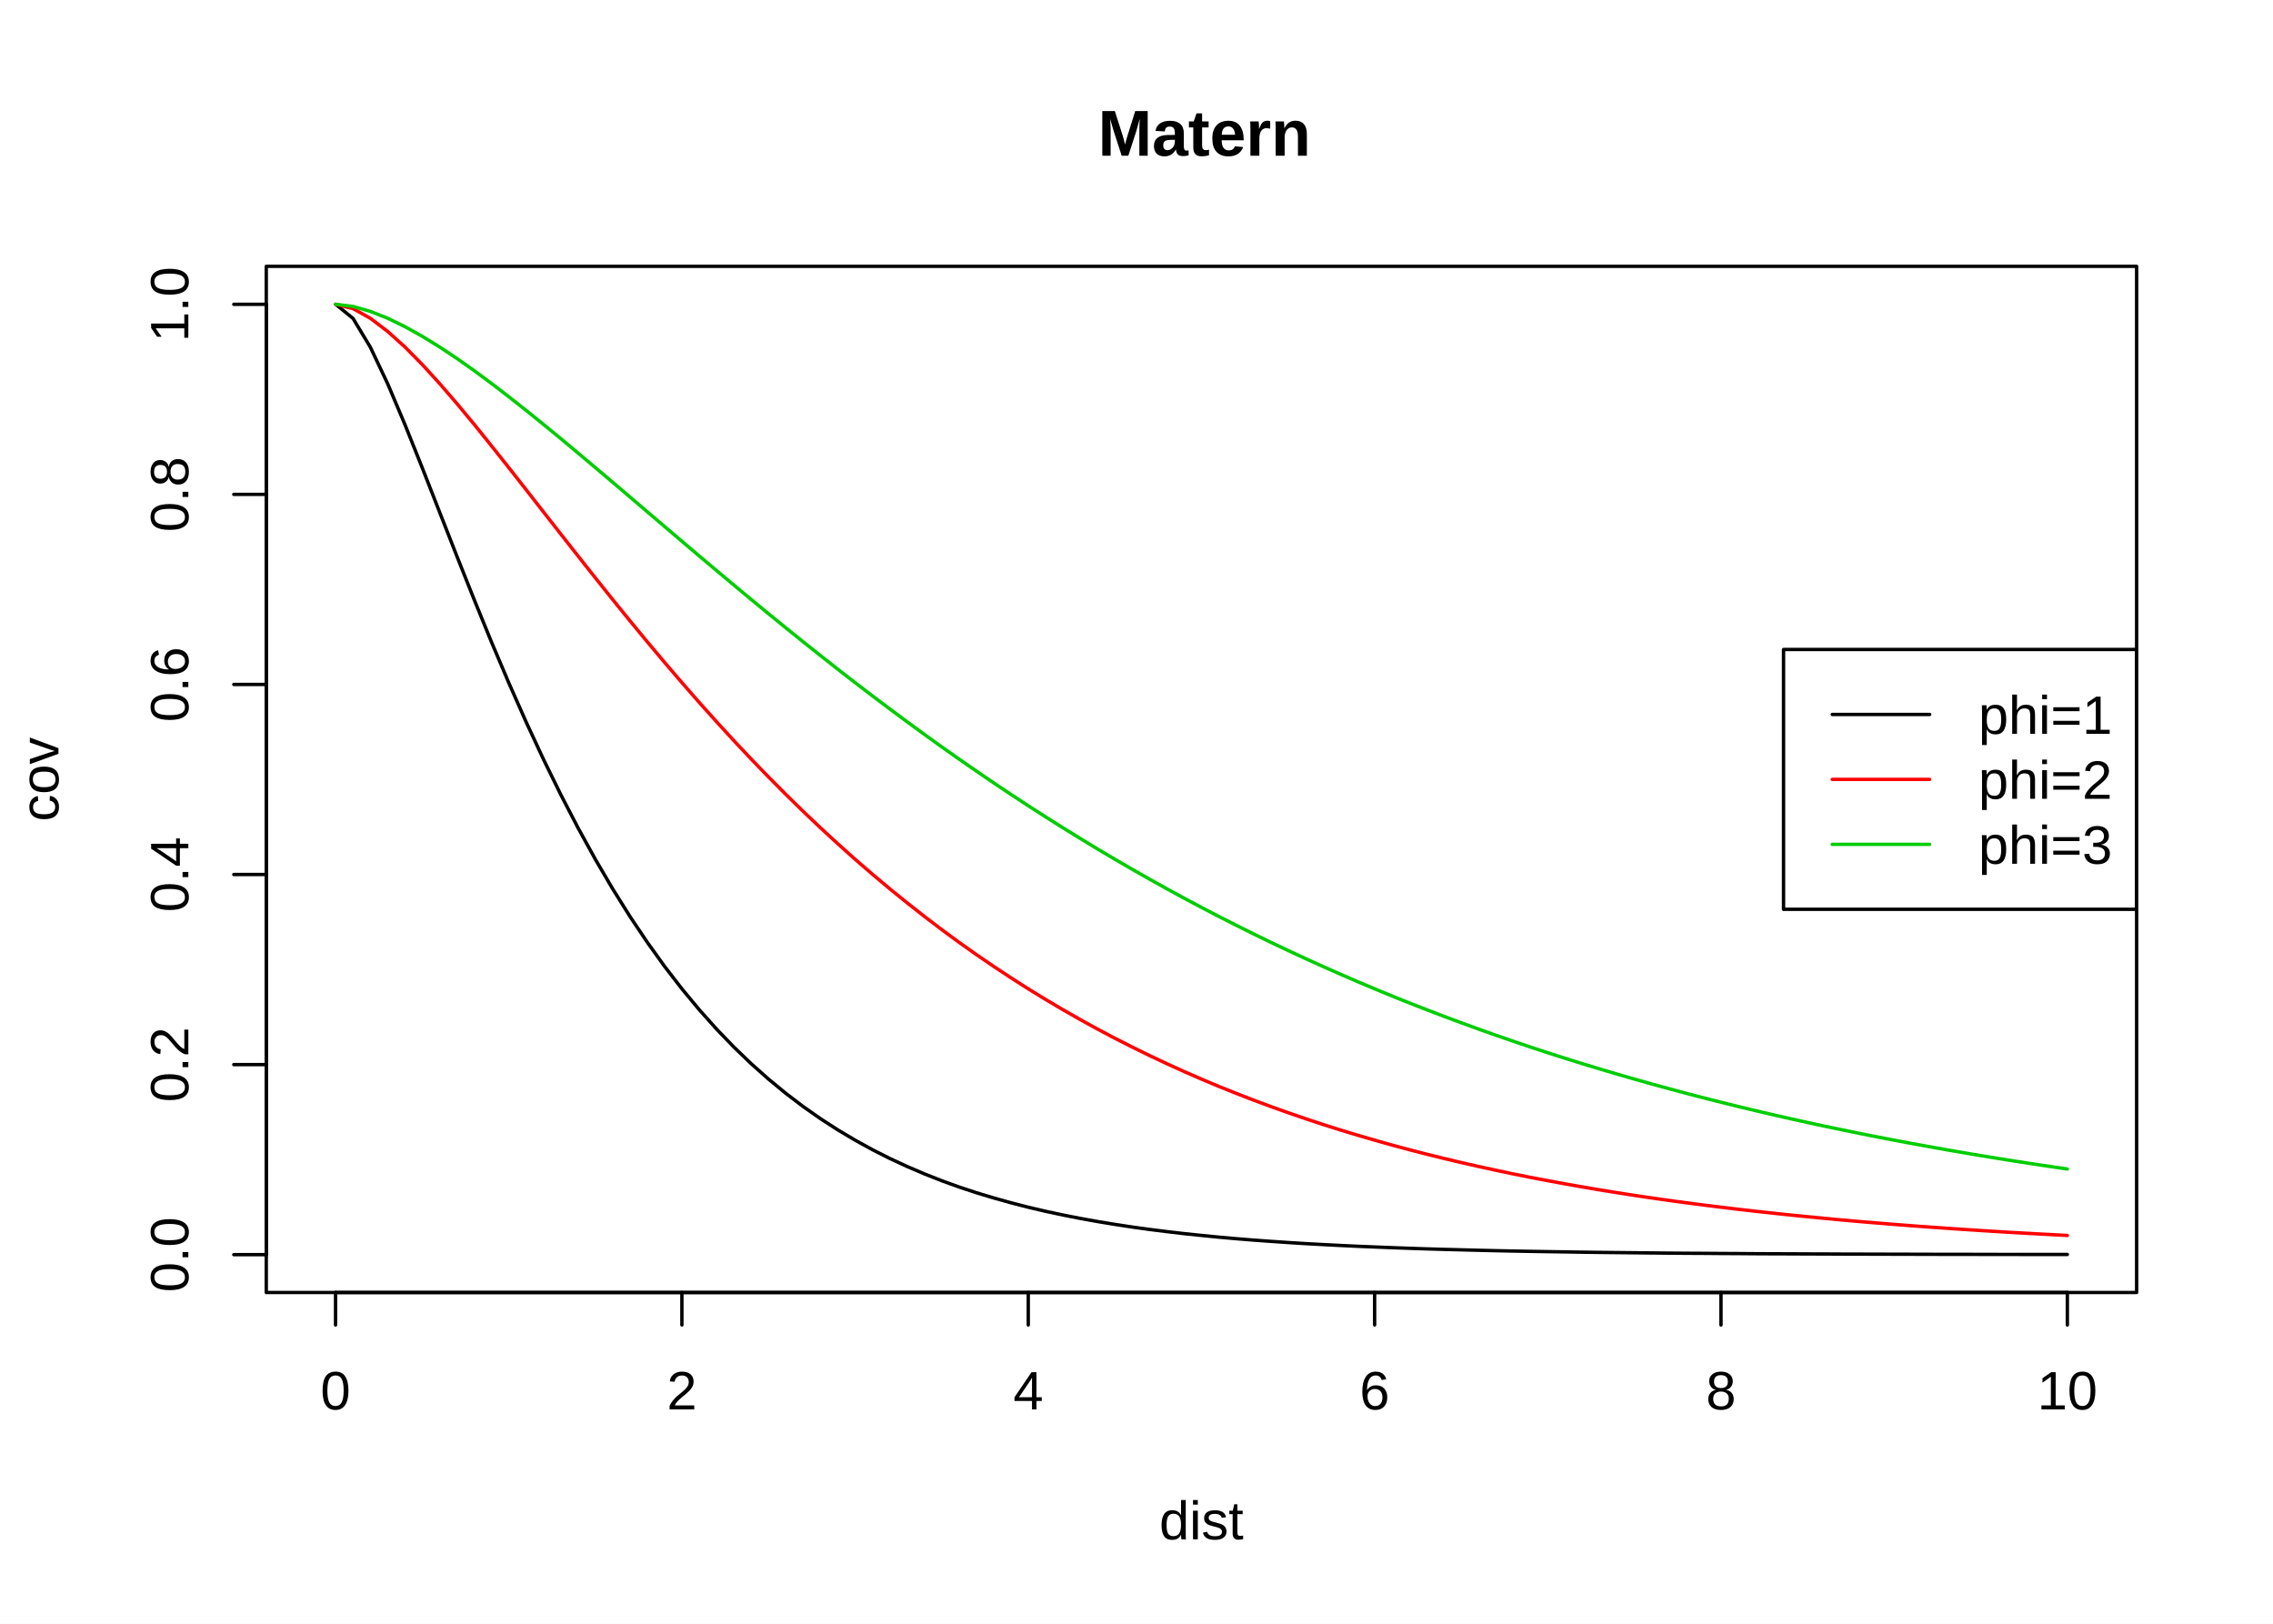
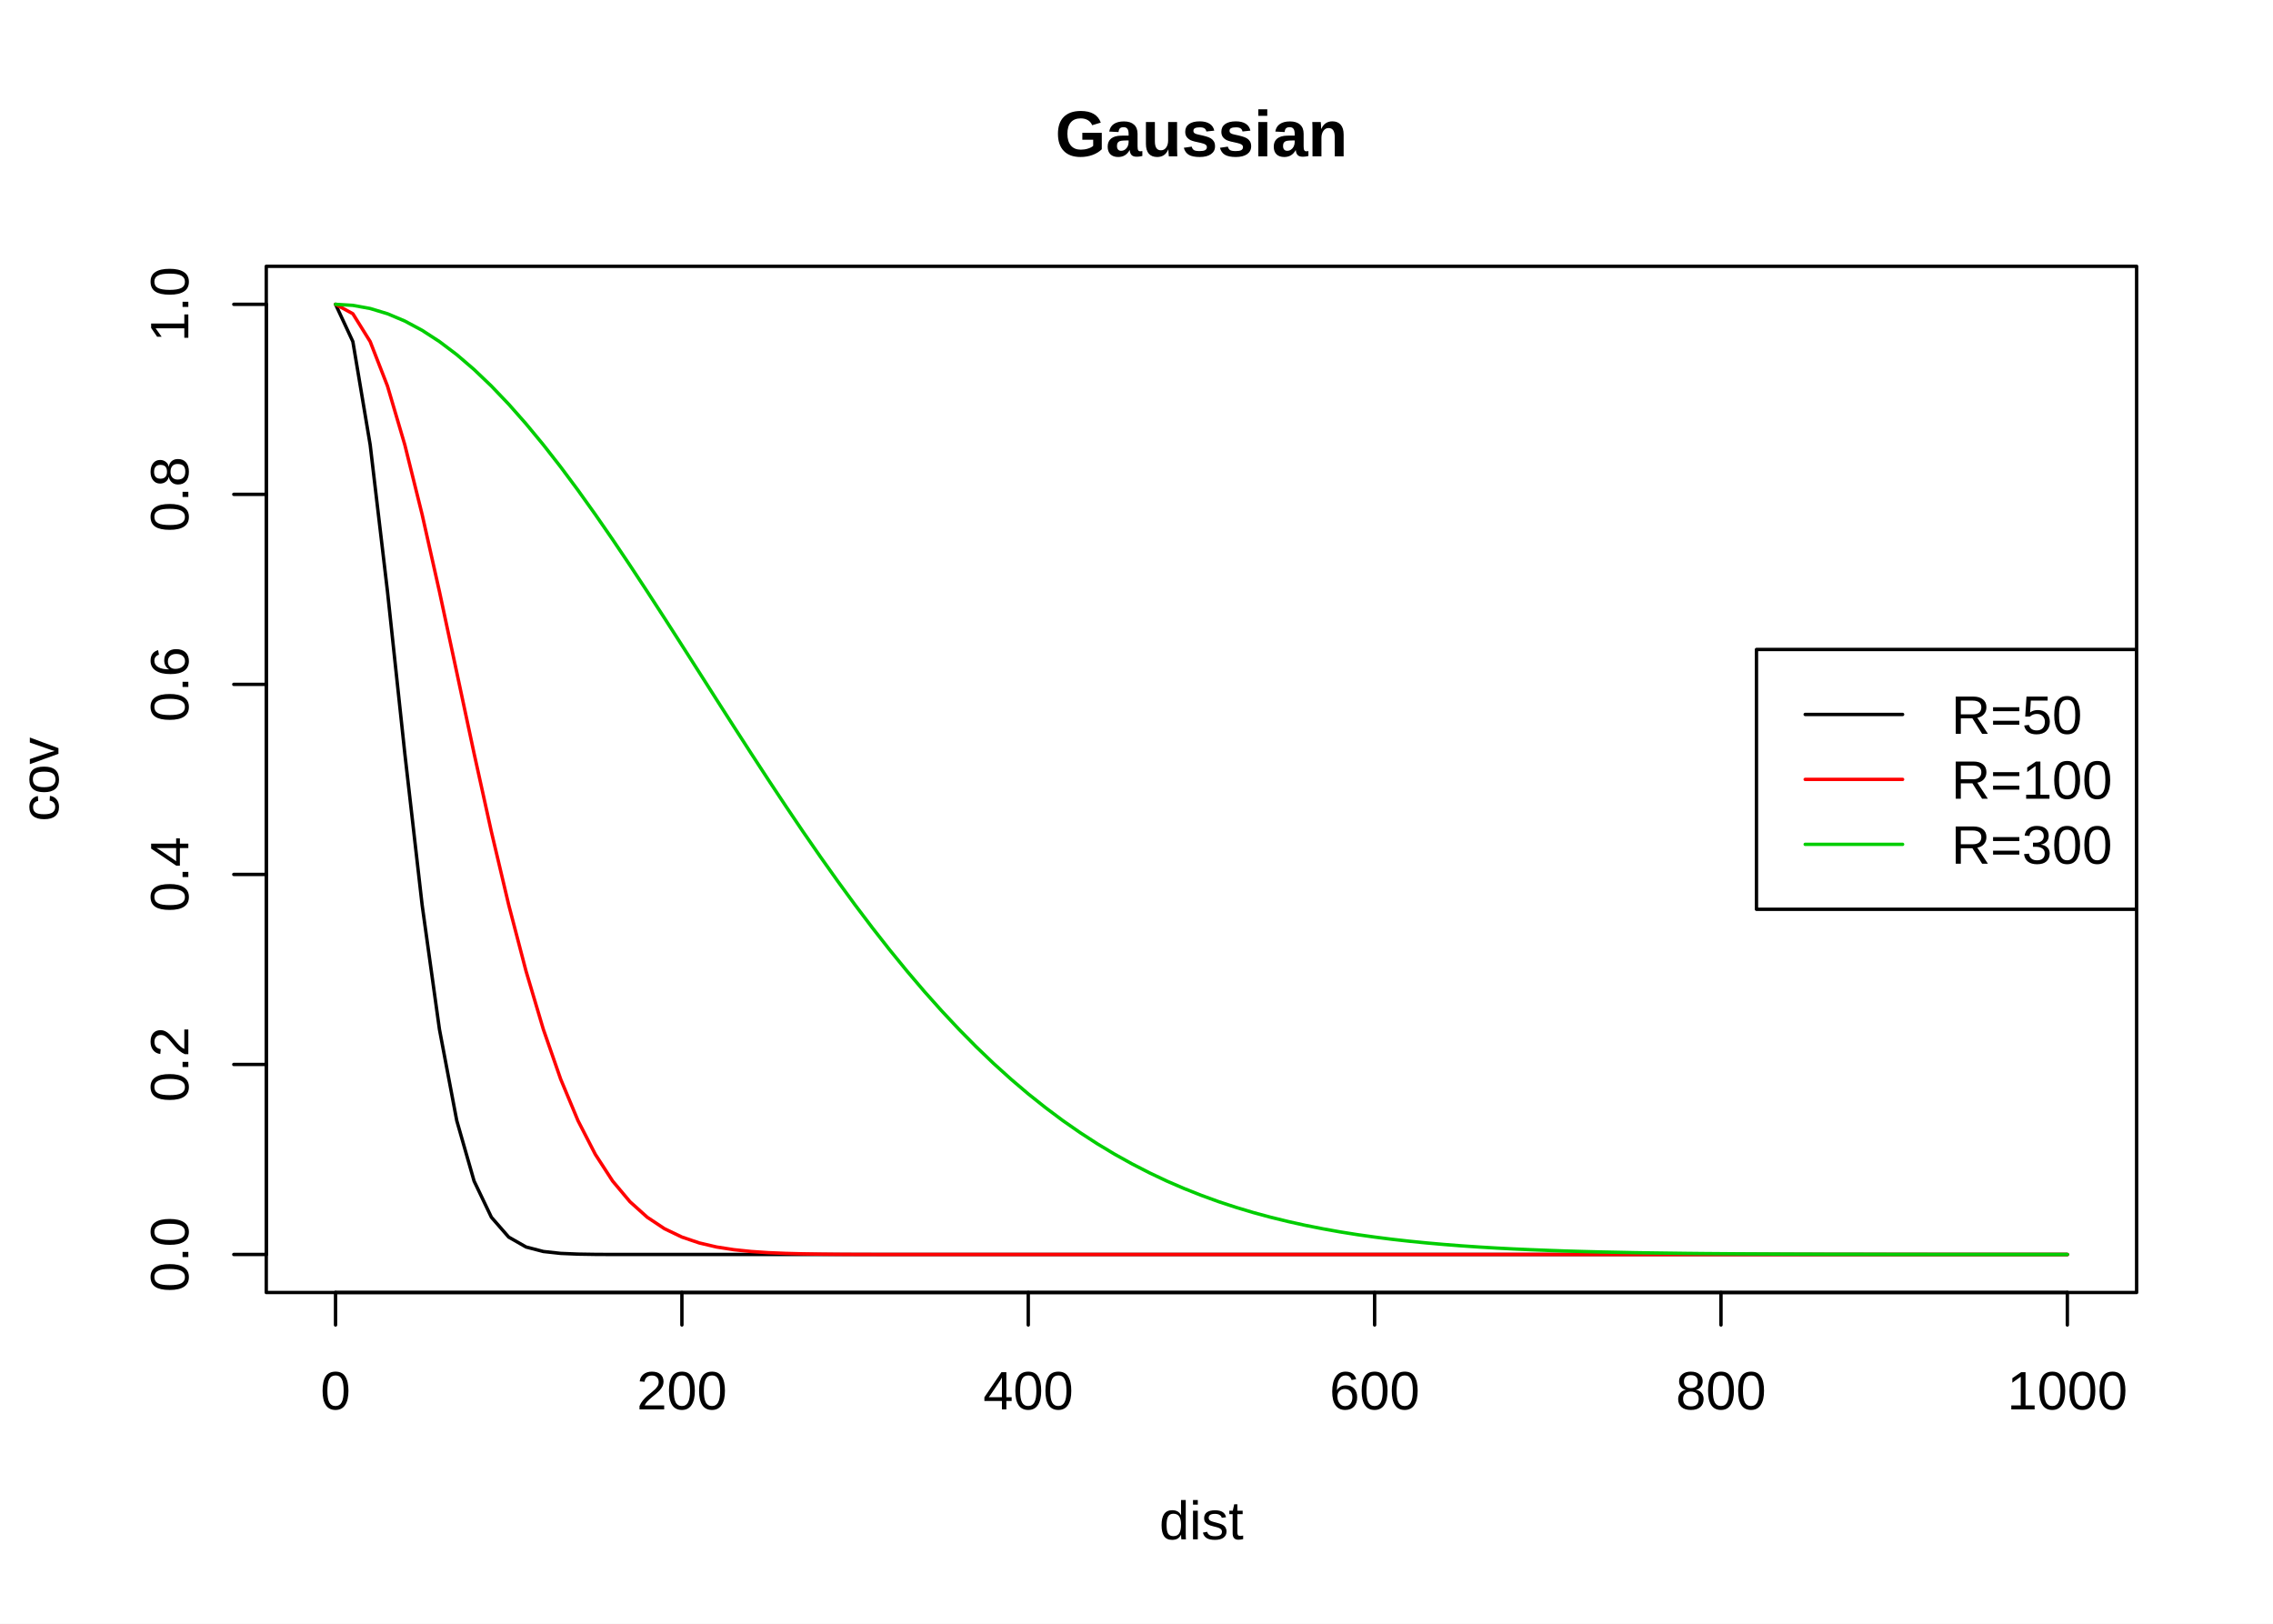
<svg xmlns="http://www.w3.org/2000/svg" viewBox="0 0 504.00 360.00">
  <defs>
    <style type="text/css">
-     line, polyline, path, rect, circle {
+     line, polyline, polygon, path, rect, circle {
      fill: none;
      stroke: #000000;
      stroke-linecap: round;
      stroke-linejoin: round;
      stroke-miterlimit: 10.00;
    }
  </style>
  </defs>
  <rect width="100%" height="100%" style="stroke: none; fill: #FFFFFF;" />
  <defs>
    <clipPath id="cpNTkuMDR8NDczLjc2fDI4Ni41Nnw1OS4wNA==">
      <rect x="59.04" y="59.04" width="414.72" height="227.52" />
    </clipPath>
  </defs>
-   <polyline points="74.44,67.47 78.28,70.60 82.12,76.98 85.96,85.08 89.80,94.16 93.64,103.75 97.48,113.56 101.32,123.35 105.16,132.99 108.99,142.38 112.83,151.43 116.67,160.10 120.51,168.36 124.35,176.19 128.19,183.59 132.03,190.56 135.87,197.10 139.71,203.23 143.55,208.95 147.39,214.30 151.23,219.27 155.07,223.89 158.91,228.19 162.75,232.17 166.59,235.86 170.43,239.27 174.27,242.43 178.11,245.35 181.95,248.04 185.79,250.52 189.63,252.80 193.47,254.91 197.31,256.85 201.15,258.63 204.99,260.27 208.82,261.78 212.66,263.17 216.50,264.44 220.34,265.60 224.18,266.67 228.02,267.66 231.86,268.56 235.70,269.38 239.54,270.14 243.38,270.83 247.22,271.46 251.06,272.05 254.90,272.58 258.74,273.06 262.58,273.51 266.42,273.91 270.26,274.29 274.10,274.63 277.94,274.94 281.78,275.22 285.62,275.48 289.46,275.72 293.30,275.93 297.14,276.13 300.98,276.31 304.82,276.47 308.65,276.62 312.49,276.76 316.33,276.89 320.17,277.00 324.01,277.10 327.85,277.20 331.69,277.29 335.53,277.37 339.37,277.44 343.21,277.50 347.05,277.56 350.89,277.62 354.73,277.67 358.57,277.71 362.41,277.75 366.25,277.79 370.09,277.83 373.93,277.86 377.77,277.88 381.61,277.91 385.45,277.93 389.29,277.96 393.13,277.98 396.97,277.99 400.81,278.01 404.65,278.02 408.48,278.04 412.32,278.05 416.16,278.06 420.00,278.07 423.84,278.08 427.68,278.09 431.52,278.10 435.36,278.10 439.20,278.11 443.04,278.12 446.88,278.12 450.72,278.13 454.56,278.13 458.40,278.13 " style="stroke-width: 0.75;" clip-path="url(#cpNTkuMDR8NDczLjc2fDI4Ni41Nnw1OS4wNA==)" />
+   <polyline points="74.40,67.47 78.24,75.73 82.08,98.62 85.92,131.16 89.76,167.05 93.60,200.64 97.44,228.22 101.28,248.46 105.12,261.85 108.96,269.88 112.80,274.28 116.64,276.47 120.48,277.47 124.32,277.89 128.16,278.05 132.00,278.11 135.84,278.13 139.68,278.13 143.52,278.13 147.36,278.13 151.20,278.13 155.04,278.13 158.88,278.13 162.72,278.13 166.56,278.13 170.40,278.13 174.24,278.13 178.08,278.13 181.92,278.13 185.76,278.13 189.60,278.13 193.44,278.13 197.28,278.13 201.12,278.13 204.96,278.13 208.80,278.13 212.64,278.13 216.48,278.13 220.32,278.13 224.16,278.13 228.00,278.13 231.84,278.13 235.68,278.13 239.52,278.13 243.36,278.13 247.20,278.13 251.04,278.13 254.88,278.13 258.72,278.13 262.56,278.13 266.40,278.13 270.24,278.13 274.08,278.13 277.92,278.13 281.76,278.13 285.60,278.13 289.44,278.13 293.28,278.13 297.12,278.13 300.96,278.13 304.80,278.13 308.64,278.13 312.48,278.13 316.32,278.13 320.16,278.13 324.00,278.13 327.84,278.13 331.68,278.13 335.52,278.13 339.36,278.13 343.20,278.13 347.04,278.13 350.88,278.13 354.72,278.13 358.56,278.13 362.40,278.13 366.24,278.13 370.08,278.13 373.92,278.13 377.76,278.13 381.60,278.13 385.44,278.13 389.28,278.13 393.12,278.13 396.96,278.13 400.80,278.13 404.64,278.13 408.48,278.13 412.32,278.13 416.16,278.13 420.00,278.13 423.84,278.13 427.68,278.13 431.52,278.13 435.36,278.13 439.20,278.13 443.04,278.13 446.88,278.13 450.72,278.13 454.56,278.13 458.40,278.13 " style="stroke-width: 0.75;" clip-path="url(#cpNTkuMDR8NDczLjc2fDI4Ni41Nnw1OS4wNA==)" />
  <defs>
-     <clipPath id="cpMHw1MDR8MzYwfDA=">
+     <clipPath id="cpMC4wMHw1MDQuMDB8MzYwLjAwfDAuMDA=">
      <rect x="0.00" y="0.00" width="504.00" height="360.00" />
    </clipPath>
  </defs>
-   <line x1="74.40" y1="286.56" x2="458.40" y2="286.56" style="stroke-width: 0.75;" clip-path="url(#cpMHw1MDR8MzYwfDA=)" />
-   <line x1="74.40" y1="286.56" x2="74.40" y2="293.76" style="stroke-width: 0.75;" clip-path="url(#cpMHw1MDR8MzYwfDA=)" />
-   <line x1="151.20" y1="286.56" x2="151.20" y2="293.76" style="stroke-width: 0.75;" clip-path="url(#cpMHw1MDR8MzYwfDA=)" />
-   <line x1="228.00" y1="286.56" x2="228.00" y2="293.76" style="stroke-width: 0.75;" clip-path="url(#cpMHw1MDR8MzYwfDA=)" />
-   <line x1="304.80" y1="286.56" x2="304.80" y2="293.76" style="stroke-width: 0.75;" clip-path="url(#cpMHw1MDR8MzYwfDA=)" />
-   <line x1="381.60" y1="286.56" x2="381.60" y2="293.76" style="stroke-width: 0.75;" clip-path="url(#cpMHw1MDR8MzYwfDA=)" />
-   <line x1="458.40" y1="286.56" x2="458.40" y2="293.76" style="stroke-width: 0.75;" clip-path="url(#cpMHw1MDR8MzYwfDA=)" />
-   <g clip-path="url(#cpMHw1MDR8MzYwfDA=)">
+   <line x1="74.40" y1="286.56" x2="458.40" y2="286.56" style="stroke-width: 0.75;" clip-path="url(#cpMC4wMHw1MDQuMDB8MzYwLjAwfDAuMDA=)" />
+   <line x1="74.40" y1="286.56" x2="74.40" y2="293.76" style="stroke-width: 0.75;" clip-path="url(#cpMC4wMHw1MDQuMDB8MzYwLjAwfDAuMDA=)" />
+   <line x1="151.20" y1="286.56" x2="151.20" y2="293.76" style="stroke-width: 0.75;" clip-path="url(#cpMC4wMHw1MDQuMDB8MzYwLjAwfDAuMDA=)" />
+   <line x1="228.00" y1="286.56" x2="228.00" y2="293.76" style="stroke-width: 0.75;" clip-path="url(#cpMC4wMHw1MDQuMDB8MzYwLjAwfDAuMDA=)" />
+   <line x1="304.80" y1="286.56" x2="304.80" y2="293.76" style="stroke-width: 0.75;" clip-path="url(#cpMC4wMHw1MDQuMDB8MzYwLjAwfDAuMDA=)" />
+   <line x1="381.60" y1="286.56" x2="381.60" y2="293.76" style="stroke-width: 0.75;" clip-path="url(#cpMC4wMHw1MDQuMDB8MzYwLjAwfDAuMDA=)" />
+   <line x1="458.40" y1="286.56" x2="458.40" y2="293.76" style="stroke-width: 0.75;" clip-path="url(#cpMC4wMHw1MDQuMDB8MzYwLjAwfDAuMDA=)" />
+   <g clip-path="url(#cpMC4wMHw1MDQuMDB8MzYwLjAwfDAuMDA=)">
    <text x="71.06" y="312.48" style="font-size: 12.00px; font-family: Arial;" textLength="6.67px" lengthAdjust="spacingAndGlyphs">0</text>
  </g>
-   <g clip-path="url(#cpMHw1MDR8MzYwfDA=)">
-     <text x="147.86" y="312.48" style="font-size: 12.00px; font-family: Arial;" textLength="6.67px" lengthAdjust="spacingAndGlyphs">2</text>
+   <g clip-path="url(#cpMC4wMHw1MDQuMDB8MzYwLjAwfDAuMDA=)">
+     <text x="141.19" y="312.48" style="font-size: 12.00px; font-family: Arial;" textLength="20.02px" lengthAdjust="spacingAndGlyphs">200</text>
  </g>
-   <g clip-path="url(#cpMHw1MDR8MzYwfDA=)">
-     <text x="224.66" y="312.48" style="font-size: 12.00px; font-family: Arial;" textLength="6.67px" lengthAdjust="spacingAndGlyphs">4</text>
+   <g clip-path="url(#cpMC4wMHw1MDQuMDB8MzYwLjAwfDAuMDA=)">
+     <text x="217.99" y="312.48" style="font-size: 12.00px; font-family: Arial;" textLength="20.02px" lengthAdjust="spacingAndGlyphs">400</text>
  </g>
-   <g clip-path="url(#cpMHw1MDR8MzYwfDA=)">
-     <text x="301.46" y="312.48" style="font-size: 12.00px; font-family: Arial;" textLength="6.67px" lengthAdjust="spacingAndGlyphs">6</text>
+   <g clip-path="url(#cpMC4wMHw1MDQuMDB8MzYwLjAwfDAuMDA=)">
+     <text x="294.79" y="312.48" style="font-size: 12.00px; font-family: Arial;" textLength="20.02px" lengthAdjust="spacingAndGlyphs">600</text>
  </g>
-   <g clip-path="url(#cpMHw1MDR8MzYwfDA=)">
-     <text x="378.26" y="312.48" style="font-size: 12.00px; font-family: Arial;" textLength="6.67px" lengthAdjust="spacingAndGlyphs">8</text>
+   <g clip-path="url(#cpMC4wMHw1MDQuMDB8MzYwLjAwfDAuMDA=)">
+     <text x="371.59" y="312.48" style="font-size: 12.00px; font-family: Arial;" textLength="20.02px" lengthAdjust="spacingAndGlyphs">800</text>
  </g>
-   <g clip-path="url(#cpMHw1MDR8MzYwfDA=)">
-     <text x="451.73" y="312.48" style="font-size: 12.00px; font-family: Arial;" textLength="13.35px" lengthAdjust="spacingAndGlyphs">10</text>
+   <g clip-path="url(#cpMC4wMHw1MDQuMDB8MzYwLjAwfDAuMDA=)">
+     <text x="445.05" y="312.48" style="font-size: 12.00px; font-family: Arial;" textLength="26.70px" lengthAdjust="spacingAndGlyphs">1000</text>
  </g>
-   <line x1="59.04" y1="278.17" x2="59.04" y2="67.47" style="stroke-width: 0.75;" clip-path="url(#cpMHw1MDR8MzYwfDA=)" />
-   <line x1="59.04" y1="278.17" x2="51.84" y2="278.17" style="stroke-width: 0.75;" clip-path="url(#cpMHw1MDR8MzYwfDA=)" />
-   <line x1="59.04" y1="236.03" x2="51.84" y2="236.03" style="stroke-width: 0.75;" clip-path="url(#cpMHw1MDR8MzYwfDA=)" />
-   <line x1="59.04" y1="193.89" x2="51.84" y2="193.89" style="stroke-width: 0.75;" clip-path="url(#cpMHw1MDR8MzYwfDA=)" />
-   <line x1="59.04" y1="151.75" x2="51.84" y2="151.75" style="stroke-width: 0.75;" clip-path="url(#cpMHw1MDR8MzYwfDA=)" />
-   <line x1="59.04" y1="109.61" x2="51.84" y2="109.61" style="stroke-width: 0.75;" clip-path="url(#cpMHw1MDR8MzYwfDA=)" />
-   <line x1="59.04" y1="67.47" x2="51.84" y2="67.47" style="stroke-width: 0.75;" clip-path="url(#cpMHw1MDR8MzYwfDA=)" />
-   <g clip-path="url(#cpMHw1MDR8MzYwfDA=)">
-     <text transform="translate(41.76,286.51) rotate(-90)" style="font-size: 12.00px; font-family: Arial;" textLength="16.68px" lengthAdjust="spacingAndGlyphs">0.0</text>
+   <line x1="59.04" y1="278.13" x2="59.04" y2="67.47" style="stroke-width: 0.75;" clip-path="url(#cpMC4wMHw1MDQuMDB8MzYwLjAwfDAuMDA=)" />
+   <line x1="59.04" y1="278.13" x2="51.84" y2="278.13" style="stroke-width: 0.75;" clip-path="url(#cpMC4wMHw1MDQuMDB8MzYwLjAwfDAuMDA=)" />
+   <line x1="59.04" y1="236.00" x2="51.84" y2="236.00" style="stroke-width: 0.75;" clip-path="url(#cpMC4wMHw1MDQuMDB8MzYwLjAwfDAuMDA=)" />
+   <line x1="59.04" y1="193.87" x2="51.84" y2="193.87" style="stroke-width: 0.75;" clip-path="url(#cpMC4wMHw1MDQuMDB8MzYwLjAwfDAuMDA=)" />
+   <line x1="59.04" y1="151.73" x2="51.84" y2="151.73" style="stroke-width: 0.75;" clip-path="url(#cpMC4wMHw1MDQuMDB8MzYwLjAwfDAuMDA=)" />
+   <line x1="59.04" y1="109.60" x2="51.84" y2="109.60" style="stroke-width: 0.75;" clip-path="url(#cpMC4wMHw1MDQuMDB8MzYwLjAwfDAuMDA=)" />
+   <line x1="59.04" y1="67.47" x2="51.84" y2="67.47" style="stroke-width: 0.75;" clip-path="url(#cpMC4wMHw1MDQuMDB8MzYwLjAwfDAuMDA=)" />
+   <g clip-path="url(#cpMC4wMHw1MDQuMDB8MzYwLjAwfDAuMDA=)">
+     <text transform="translate(41.76,286.47) rotate(-90)" style="font-size: 12.00px; font-family: Arial;" textLength="16.68px" lengthAdjust="spacingAndGlyphs">0.0</text>
  </g>
-   <g clip-path="url(#cpMHw1MDR8MzYwfDA=)">
-     <text transform="translate(41.76,244.37) rotate(-90)" style="font-size: 12.00px; font-family: Arial;" textLength="16.68px" lengthAdjust="spacingAndGlyphs">0.2</text>
+   <g clip-path="url(#cpMC4wMHw1MDQuMDB8MzYwLjAwfDAuMDA=)">
+     <text transform="translate(41.76,244.34) rotate(-90)" style="font-size: 12.00px; font-family: Arial;" textLength="16.68px" lengthAdjust="spacingAndGlyphs">0.2</text>
  </g>
-   <g clip-path="url(#cpMHw1MDR8MzYwfDA=)">
-     <text transform="translate(41.76,202.23) rotate(-90)" style="font-size: 12.00px; font-family: Arial;" textLength="16.68px" lengthAdjust="spacingAndGlyphs">0.4</text>
+   <g clip-path="url(#cpMC4wMHw1MDQuMDB8MzYwLjAwfDAuMDA=)">
+     <text transform="translate(41.76,202.21) rotate(-90)" style="font-size: 12.00px; font-family: Arial;" textLength="16.68px" lengthAdjust="spacingAndGlyphs">0.4</text>
  </g>
-   <g clip-path="url(#cpMHw1MDR8MzYwfDA=)">
-     <text transform="translate(41.76,160.09) rotate(-90)" style="font-size: 12.00px; font-family: Arial;" textLength="16.68px" lengthAdjust="spacingAndGlyphs">0.6</text>
+   <g clip-path="url(#cpMC4wMHw1MDQuMDB8MzYwLjAwfDAuMDA=)">
+     <text transform="translate(41.76,160.07) rotate(-90)" style="font-size: 12.00px; font-family: Arial;" textLength="16.68px" lengthAdjust="spacingAndGlyphs">0.6</text>
  </g>
-   <g clip-path="url(#cpMHw1MDR8MzYwfDA=)">
-     <text transform="translate(41.76,117.95) rotate(-90)" style="font-size: 12.00px; font-family: Arial;" textLength="16.68px" lengthAdjust="spacingAndGlyphs">0.8</text>
+   <g clip-path="url(#cpMC4wMHw1MDQuMDB8MzYwLjAwfDAuMDA=)">
+     <text transform="translate(41.76,117.94) rotate(-90)" style="font-size: 12.00px; font-family: Arial;" textLength="16.68px" lengthAdjust="spacingAndGlyphs">0.8</text>
  </g>
-   <g clip-path="url(#cpMHw1MDR8MzYwfDA=)">
+   <g clip-path="url(#cpMC4wMHw1MDQuMDB8MzYwLjAwfDAuMDA=)">
    <text transform="translate(41.76,75.81) rotate(-90)" style="font-size: 12.00px; font-family: Arial;" textLength="16.68px" lengthAdjust="spacingAndGlyphs">1.0</text>
  </g>
-   <polyline points="59.04,286.56 473.76,286.56 473.76,59.04 59.04,59.04 59.04,286.56 " style="stroke-width: 0.75;" clip-path="url(#cpMHw1MDR8MzYwfDA=)" />
-   <g clip-path="url(#cpMHw1MDR8MzYwfDA=)">
-     <text x="243.45" y="34.53" style="font-size: 14.40px; font-weight: bold; font-family: Arial;" textLength="45.90px" lengthAdjust="spacingAndGlyphs">Matern</text>
+   <polyline points="59.04,286.56 473.76,286.56 473.76,59.04 59.04,59.04 59.04,286.56 " style="stroke-width: 0.75;" clip-path="url(#cpMC4wMHw1MDQuMDB8MzYwLjAwfDAuMDA=)" />
+   <g clip-path="url(#cpMC4wMHw1MDQuMDB8MzYwLjAwfDAuMDA=)">
+     <text x="233.99" y="34.67" style="font-size: 14.40px; font-weight: bold; font-family: Arial;" textLength="64.83px" lengthAdjust="spacingAndGlyphs">Gaussian</text>
  </g>
-   <g clip-path="url(#cpMHw1MDR8MzYwfDA=)">
+   <g clip-path="url(#cpMC4wMHw1MDQuMDB8MzYwLjAwfDAuMDA=)">
    <text x="257.06" y="341.28" style="font-size: 12.00px; font-family: Arial;" textLength="18.67px" lengthAdjust="spacingAndGlyphs">dist</text>
  </g>
-   <g clip-path="url(#cpMHw1MDR8MzYwfDA=)">
+   <g clip-path="url(#cpMC4wMHw1MDQuMDB8MzYwLjAwfDAuMDA=)">
    <text transform="translate(12.96,182.14) rotate(-90)" style="font-size: 12.00px; font-family: Arial;" textLength="18.67px" lengthAdjust="spacingAndGlyphs">cov</text>
  </g>
  <defs>
    <clipPath id="cpNTkuMDR8NDczLjc2fDI4Ni41Nnw1OS4wNA==">
      <rect x="59.04" y="59.04" width="414.72" height="227.52" />
    </clipPath>
  </defs>
-   <polyline points="74.44,67.47 78.28,68.43 82.12,70.57 85.96,73.48 89.80,76.94 93.64,80.83 97.48,85.04 101.32,89.49 105.16,94.11 108.99,98.87 112.83,103.70 116.67,108.59 120.51,113.51 124.35,118.42 128.19,123.30 132.03,128.15 135.87,132.95 139.71,137.68 143.55,142.33 147.39,146.90 151.23,151.38 155.07,155.77 158.91,160.05 162.75,164.24 166.59,168.32 170.43,172.29 174.27,176.15 178.11,179.91 181.95,183.56 185.79,187.09 189.63,190.53 193.47,193.85 197.31,197.07 201.15,200.18 204.99,203.20 208.82,206.11 212.66,208.93 216.50,211.65 220.34,214.27 224.18,216.80 228.02,219.25 231.86,221.60 235.70,223.87 239.54,226.06 243.38,228.17 247.22,230.20 251.06,232.15 254.90,234.03 258.74,235.84 262.58,237.58 266.42,239.26 270.26,240.87 274.10,242.41 277.94,243.90 281.78,245.33 285.62,246.70 289.46,248.02 293.30,249.29 297.14,250.51 300.98,251.67 304.82,252.79 308.65,253.87 312.49,254.90 316.33,255.89 320.17,256.84 324.01,257.75 327.85,258.62 331.69,259.46 335.53,260.27 339.37,261.04 343.21,261.77 347.05,262.48 350.89,263.16 354.73,263.81 358.57,264.43 362.41,265.03 366.25,265.60 370.09,266.15 373.93,266.67 377.77,267.17 381.61,267.65 385.45,268.11 389.29,268.55 393.13,268.97 396.97,269.38 400.81,269.76 404.65,270.13 408.48,270.49 412.32,270.83 416.16,271.15 420.00,271.46 423.84,271.76 427.68,272.04 431.52,272.31 435.36,272.57 439.20,272.82 443.04,273.06 446.88,273.29 450.72,273.50 454.56,273.71 458.40,273.91 " style="stroke-width: 0.75; stroke: #FF0000;" clip-path="url(#cpNTkuMDR8NDczLjc2fDI4Ni41Nnw1OS4wNA==)" />
-   <polyline points="74.44,67.47 78.28,67.94 82.12,69.04 85.96,70.56 89.80,72.43 93.64,74.57 97.48,76.93 101.32,79.48 105.16,82.19 108.99,85.02 112.83,87.97 116.67,91.00 120.51,94.10 124.35,97.25 128.19,100.46 132.03,103.69 135.87,106.94 139.71,110.21 143.55,113.49 147.39,116.76 151.23,120.03 155.07,123.29 158.91,126.52 162.75,129.74 166.59,132.93 170.43,136.09 174.27,139.22 178.11,142.31 181.95,145.37 185.79,148.39 189.63,151.37 193.47,154.30 197.31,157.19 201.15,160.04 204.99,162.84 208.82,165.60 212.66,168.30 216.50,170.96 220.34,173.58 224.18,176.14 228.02,178.66 231.86,181.12 235.70,183.54 239.54,185.91 243.38,188.24 247.22,190.51 251.06,192.74 254.90,194.92 258.74,197.06 262.58,199.15 266.42,201.19 270.26,203.19 274.10,205.14 277.94,207.05 281.78,208.92 285.62,210.74 289.46,212.52 293.30,214.26 297.14,215.96 300.98,217.62 304.82,219.24 308.65,220.82 312.49,222.36 316.33,223.86 320.17,225.33 324.01,226.76 327.85,228.16 331.69,229.52 335.53,230.85 339.37,232.15 343.21,233.41 347.05,234.64 350.89,235.84 354.73,237.00 358.57,238.14 362.41,239.25 366.25,240.33 370.09,241.38 373.93,242.41 377.77,243.41 381.61,244.38 385.45,245.33 389.29,246.25 393.13,247.15 396.97,248.02 400.81,248.87 404.65,249.70 408.48,250.50 412.32,251.29 416.16,252.05 420.00,252.79 423.84,253.51 427.68,254.21 431.52,254.90 435.36,255.56 439.20,256.21 443.04,256.84 446.88,257.45 450.72,258.04 454.56,258.62 458.40,259.18 " style="stroke-width: 0.75; stroke: #00CD00;" clip-path="url(#cpNTkuMDR8NDczLjc2fDI4Ni41Nnw1OS4wNA==)" />
-   <rect x="395.47" y="144.00" width="78.29" height="57.60" style="stroke-width: 0.75;" clip-path="url(#cpNTkuMDR8NDczLjc2fDI4Ni41Nnw1OS4wNA==)" />
-   <line x1="406.27" y1="158.40" x2="427.87" y2="158.40" style="stroke-width: 0.75;" clip-path="url(#cpNTkuMDR8NDczLjc2fDI4Ni41Nnw1OS4wNA==)" />
-   <line x1="406.27" y1="172.80" x2="427.87" y2="172.80" style="stroke-width: 0.75; stroke: #FF0000;" clip-path="url(#cpNTkuMDR8NDczLjc2fDI4Ni41Nnw1OS4wNA==)" />
-   <line x1="406.27" y1="187.20" x2="427.87" y2="187.20" style="stroke-width: 0.75; stroke: #00CD00;" clip-path="url(#cpNTkuMDR8NDczLjc2fDI4Ni41Nnw1OS4wNA==)" />
+   <polyline points="74.40,67.47 78.24,69.56 82.08,75.73 85.92,85.60 89.76,98.62 93.60,114.07 97.44,131.16 101.28,149.08 105.12,167.05 108.96,184.42 112.80,200.63 116.64,215.31 120.48,228.22 124.32,239.26 128.16,248.46 132.00,255.93 135.84,261.85 139.68,266.43 143.52,269.88 147.36,272.43 151.20,274.27 155.04,275.57 158.88,276.47 162.72,277.07 166.56,277.47 170.40,277.73 174.24,277.89 178.08,277.99 181.92,278.05 185.76,278.09 189.60,278.11 193.44,278.12 197.28,278.13 201.12,278.13 204.96,278.13 208.80,278.13 212.64,278.13 216.48,278.13 220.32,278.13 224.16,278.13 228.00,278.13 231.84,278.13 235.68,278.13 239.52,278.13 243.36,278.13 247.20,278.13 251.04,278.13 254.88,278.13 258.72,278.13 262.56,278.13 266.40,278.13 270.24,278.13 274.08,278.13 277.92,278.13 281.76,278.13 285.60,278.13 289.44,278.13 293.28,278.13 297.12,278.13 300.96,278.13 304.80,278.13 308.64,278.13 312.48,278.13 316.32,278.13 320.16,278.13 324.00,278.13 327.84,278.13 331.68,278.13 335.52,278.13 339.36,278.13 343.20,278.13 347.04,278.13 350.88,278.13 354.72,278.13 358.56,278.13 362.40,278.13 366.24,278.13 370.08,278.13 373.92,278.13 377.76,278.13 381.60,278.13 385.44,278.13 389.28,278.13 393.12,278.13 396.96,278.13 400.80,278.13 404.64,278.13 408.48,278.13 412.32,278.13 416.16,278.13 420.00,278.13 423.84,278.13 427.68,278.13 431.52,278.13 435.36,278.13 439.20,278.13 443.04,278.13 446.88,278.13 450.72,278.13 454.56,278.13 458.40,278.13 " style="stroke-width: 0.75; stroke: #FF0000;" clip-path="url(#cpNTkuMDR8NDczLjc2fDI4Ni41Nnw1OS4wNA==)" />
+   <polyline points="74.40,67.47 78.24,67.70 82.08,68.40 85.92,69.56 89.76,71.18 93.60,73.24 97.44,75.73 101.28,78.63 105.12,81.93 108.96,85.60 112.80,89.62 116.64,93.97 120.48,98.62 124.32,103.53 128.16,108.69 132.00,114.07 135.84,119.62 139.68,125.33 143.52,131.16 147.36,137.08 151.20,143.06 155.04,149.07 158.88,155.10 162.72,161.10 166.56,167.05 170.40,172.94 174.24,178.73 178.08,184.42 181.92,189.97 185.76,195.38 189.60,200.63 193.44,205.71 197.28,210.61 201.12,215.31 204.96,219.82 208.80,224.12 212.64,228.22 216.48,232.11 220.32,235.79 224.16,239.26 228.00,242.53 231.84,245.59 235.68,248.46 239.52,251.13 243.36,253.62 247.20,255.93 251.04,258.06 254.88,260.03 258.72,261.85 262.56,263.51 266.40,265.03 270.24,266.43 274.08,267.69 277.92,268.84 281.76,269.88 285.60,270.82 289.44,271.67 293.28,272.43 297.12,273.12 300.96,273.73 304.80,274.27 308.64,274.76 312.48,275.19 316.32,275.57 320.16,275.91 324.00,276.21 327.84,276.47 331.68,276.70 335.52,276.90 339.36,277.07 343.20,277.22 347.04,277.36 350.88,277.47 354.72,277.57 358.56,277.65 362.40,277.73 366.24,277.79 370.08,277.84 373.92,277.89 377.76,277.93 381.60,277.96 385.44,277.99 389.28,278.01 393.12,278.03 396.96,278.05 400.80,278.06 404.64,278.08 408.48,278.09 412.32,278.09 416.16,278.10 420.00,278.11 423.84,278.11 427.68,278.12 431.52,278.12 435.36,278.12 439.20,278.12 443.04,278.13 446.88,278.13 450.72,278.13 454.56,278.13 458.40,278.13 " style="stroke-width: 0.75; stroke: #00CD00;" clip-path="url(#cpNTkuMDR8NDczLjc2fDI4Ni41Nnw1OS4wNA==)" />
+   <rect x="389.47" y="144.00" width="84.29" height="57.60" style="stroke-width: 0.75;" clip-path="url(#cpNTkuMDR8NDczLjc2fDI4Ni41Nnw1OS4wNA==)" />
+   <line x1="400.27" y1="158.40" x2="421.87" y2="158.40" style="stroke-width: 0.75;" clip-path="url(#cpNTkuMDR8NDczLjc2fDI4Ni41Nnw1OS4wNA==)" />
+   <line x1="400.27" y1="172.80" x2="421.87" y2="172.80" style="stroke-width: 0.75; stroke: #FF0000;" clip-path="url(#cpNTkuMDR8NDczLjc2fDI4Ni41Nnw1OS4wNA==)" />
+   <line x1="400.27" y1="187.20" x2="421.87" y2="187.20" style="stroke-width: 0.75; stroke: #00CD00;" clip-path="url(#cpNTkuMDR8NDczLjc2fDI4Ni41Nnw1OS4wNA==)" />
  <g clip-path="url(#cpNTkuMDR8NDczLjc2fDI4Ni41Nnw1OS4wNA==)">
-     <text x="438.67" y="162.70" style="font-size: 12.00px; font-family: Arial;" textLength="29.70px" lengthAdjust="spacingAndGlyphs">phi=1</text>
+     <text x="432.67" y="162.69" style="font-size: 12.00px; font-family: Arial;" textLength="29.02px" lengthAdjust="spacingAndGlyphs">R=50</text>
  </g>
  <g clip-path="url(#cpNTkuMDR8NDczLjc2fDI4Ni41Nnw1OS4wNA==)">
-     <text x="438.67" y="177.10" style="font-size: 12.00px; font-family: Arial;" textLength="29.70px" lengthAdjust="spacingAndGlyphs">phi=2</text>
+     <text x="432.67" y="177.09" style="font-size: 12.00px; font-family: Arial;" textLength="35.70px" lengthAdjust="spacingAndGlyphs">R=100</text>
  </g>
  <g clip-path="url(#cpNTkuMDR8NDczLjc2fDI4Ni41Nnw1OS4wNA==)">
-     <text x="438.67" y="191.50" style="font-size: 12.00px; font-family: Arial;" textLength="29.70px" lengthAdjust="spacingAndGlyphs">phi=3</text>
+     <text x="432.67" y="191.49" style="font-size: 12.00px; font-family: Arial;" textLength="35.70px" lengthAdjust="spacingAndGlyphs">R=300</text>
  </g>
</svg>
